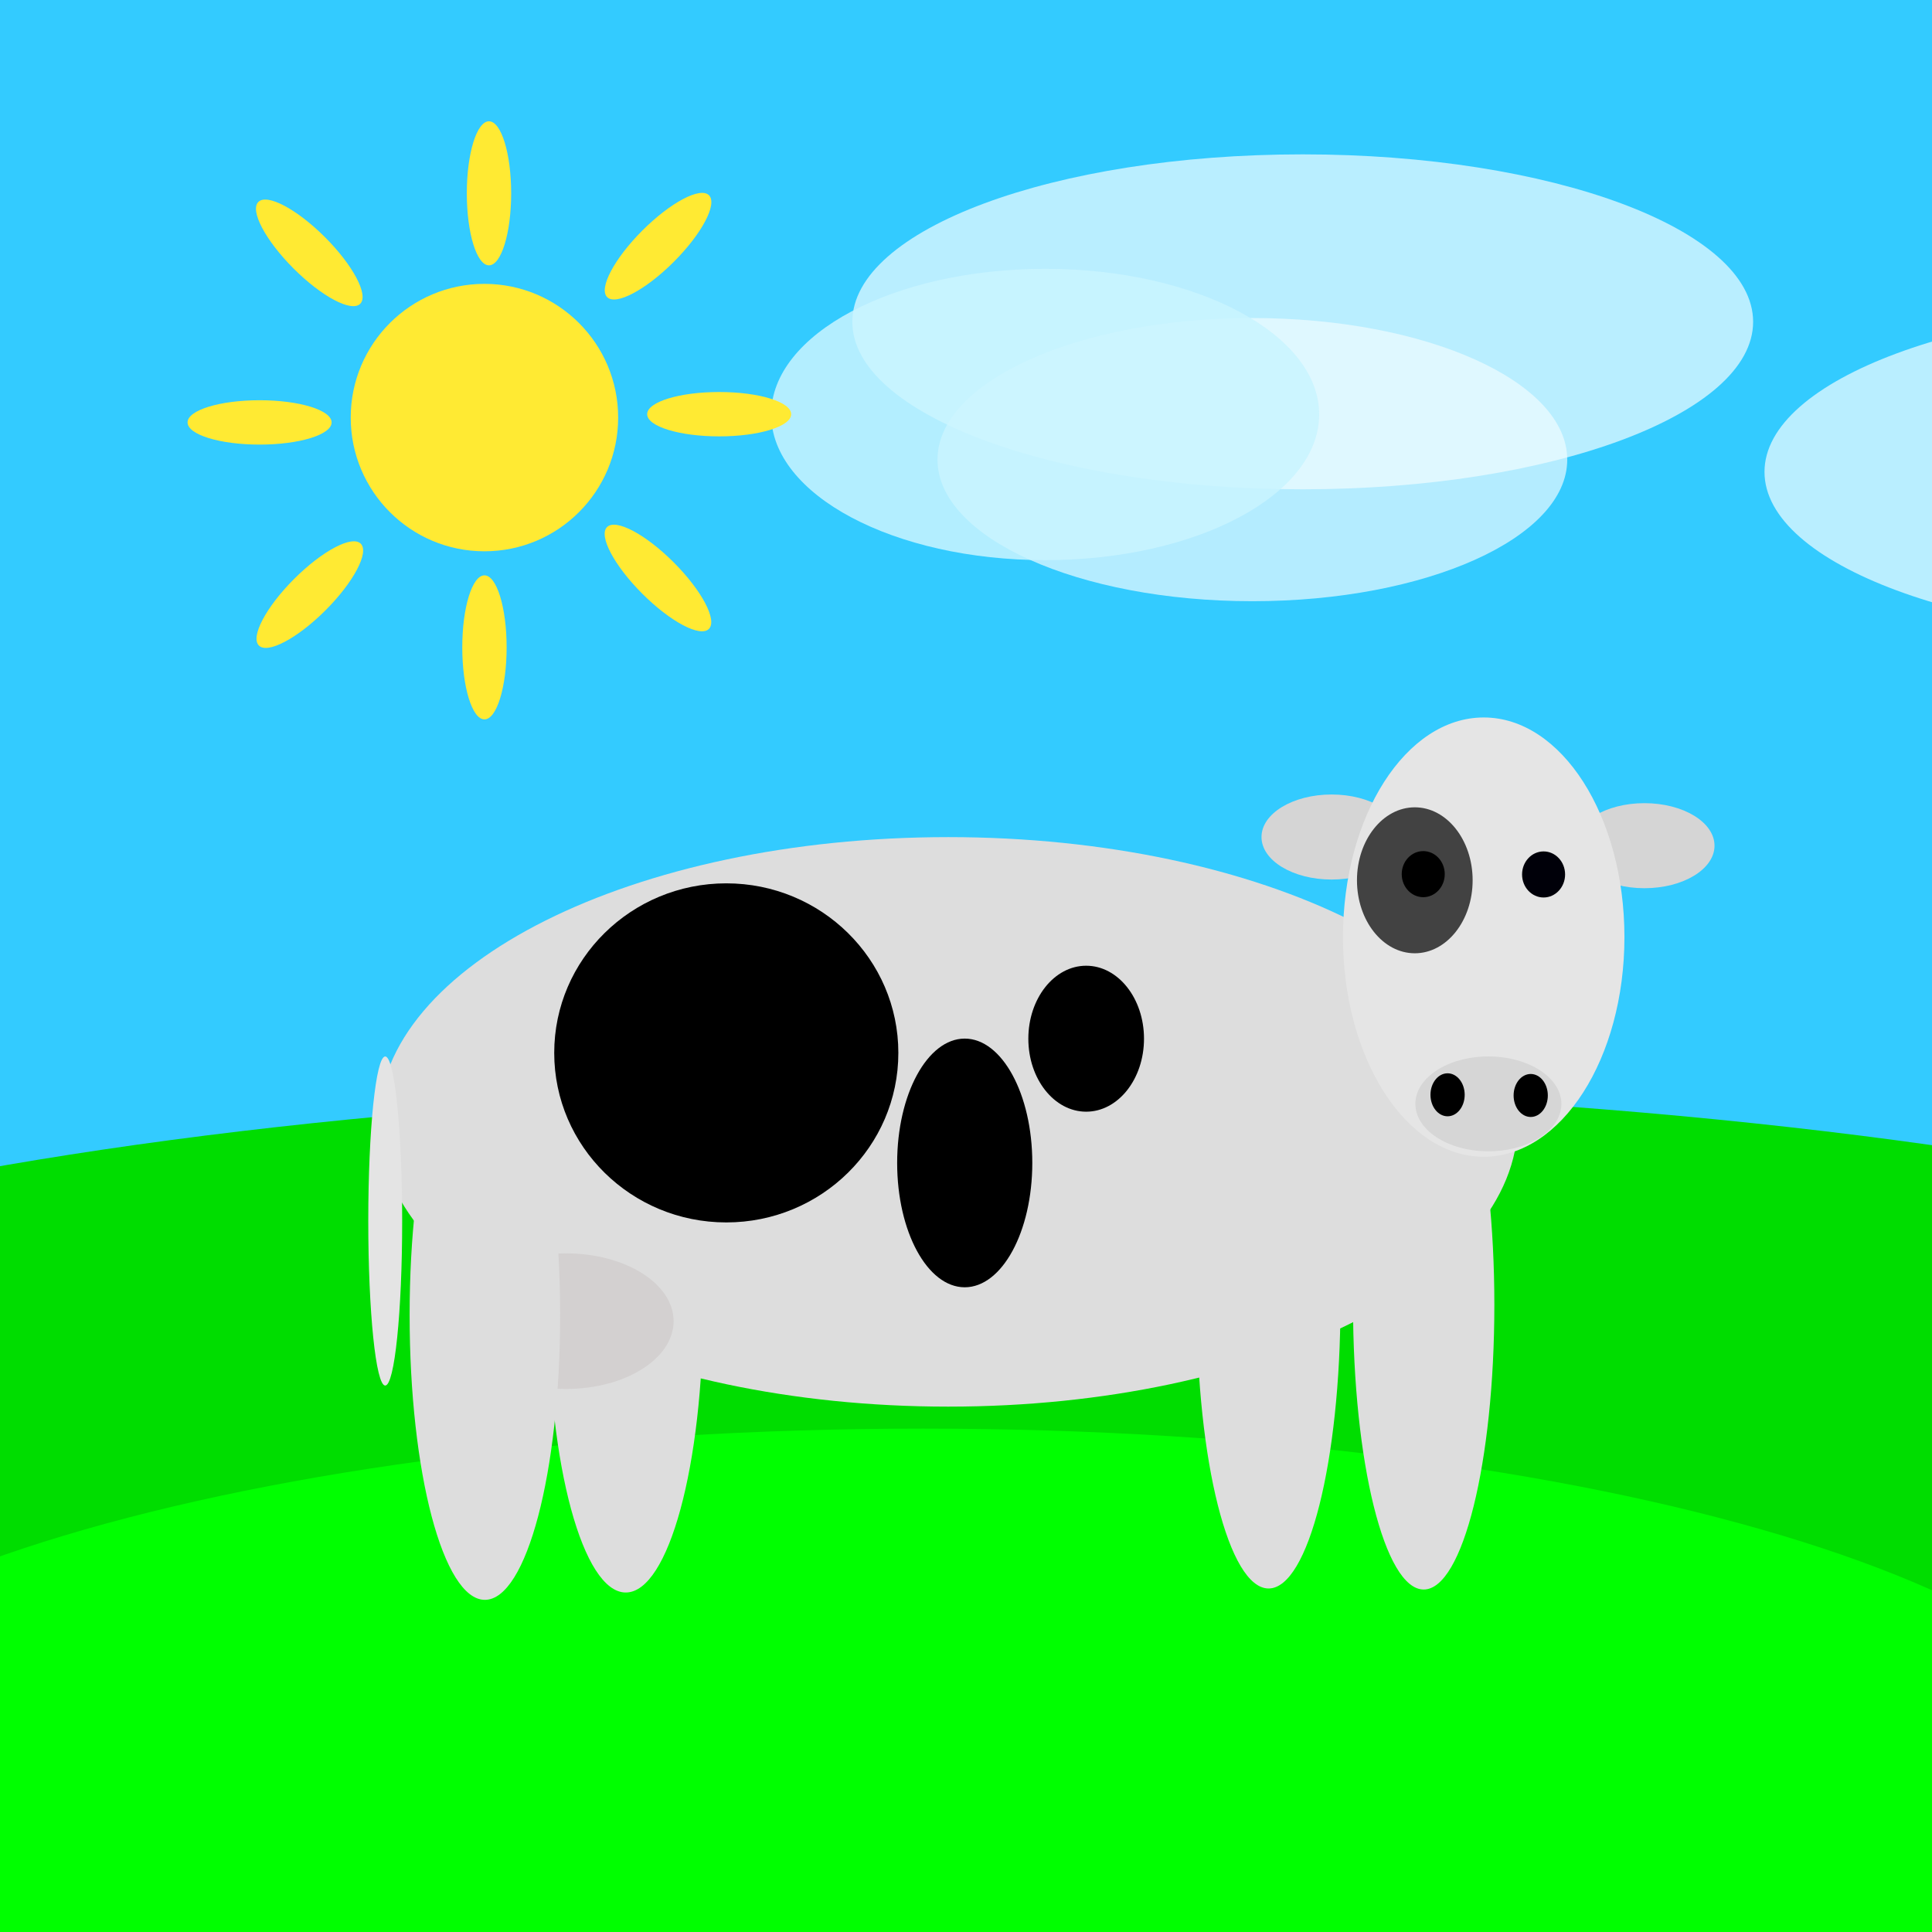
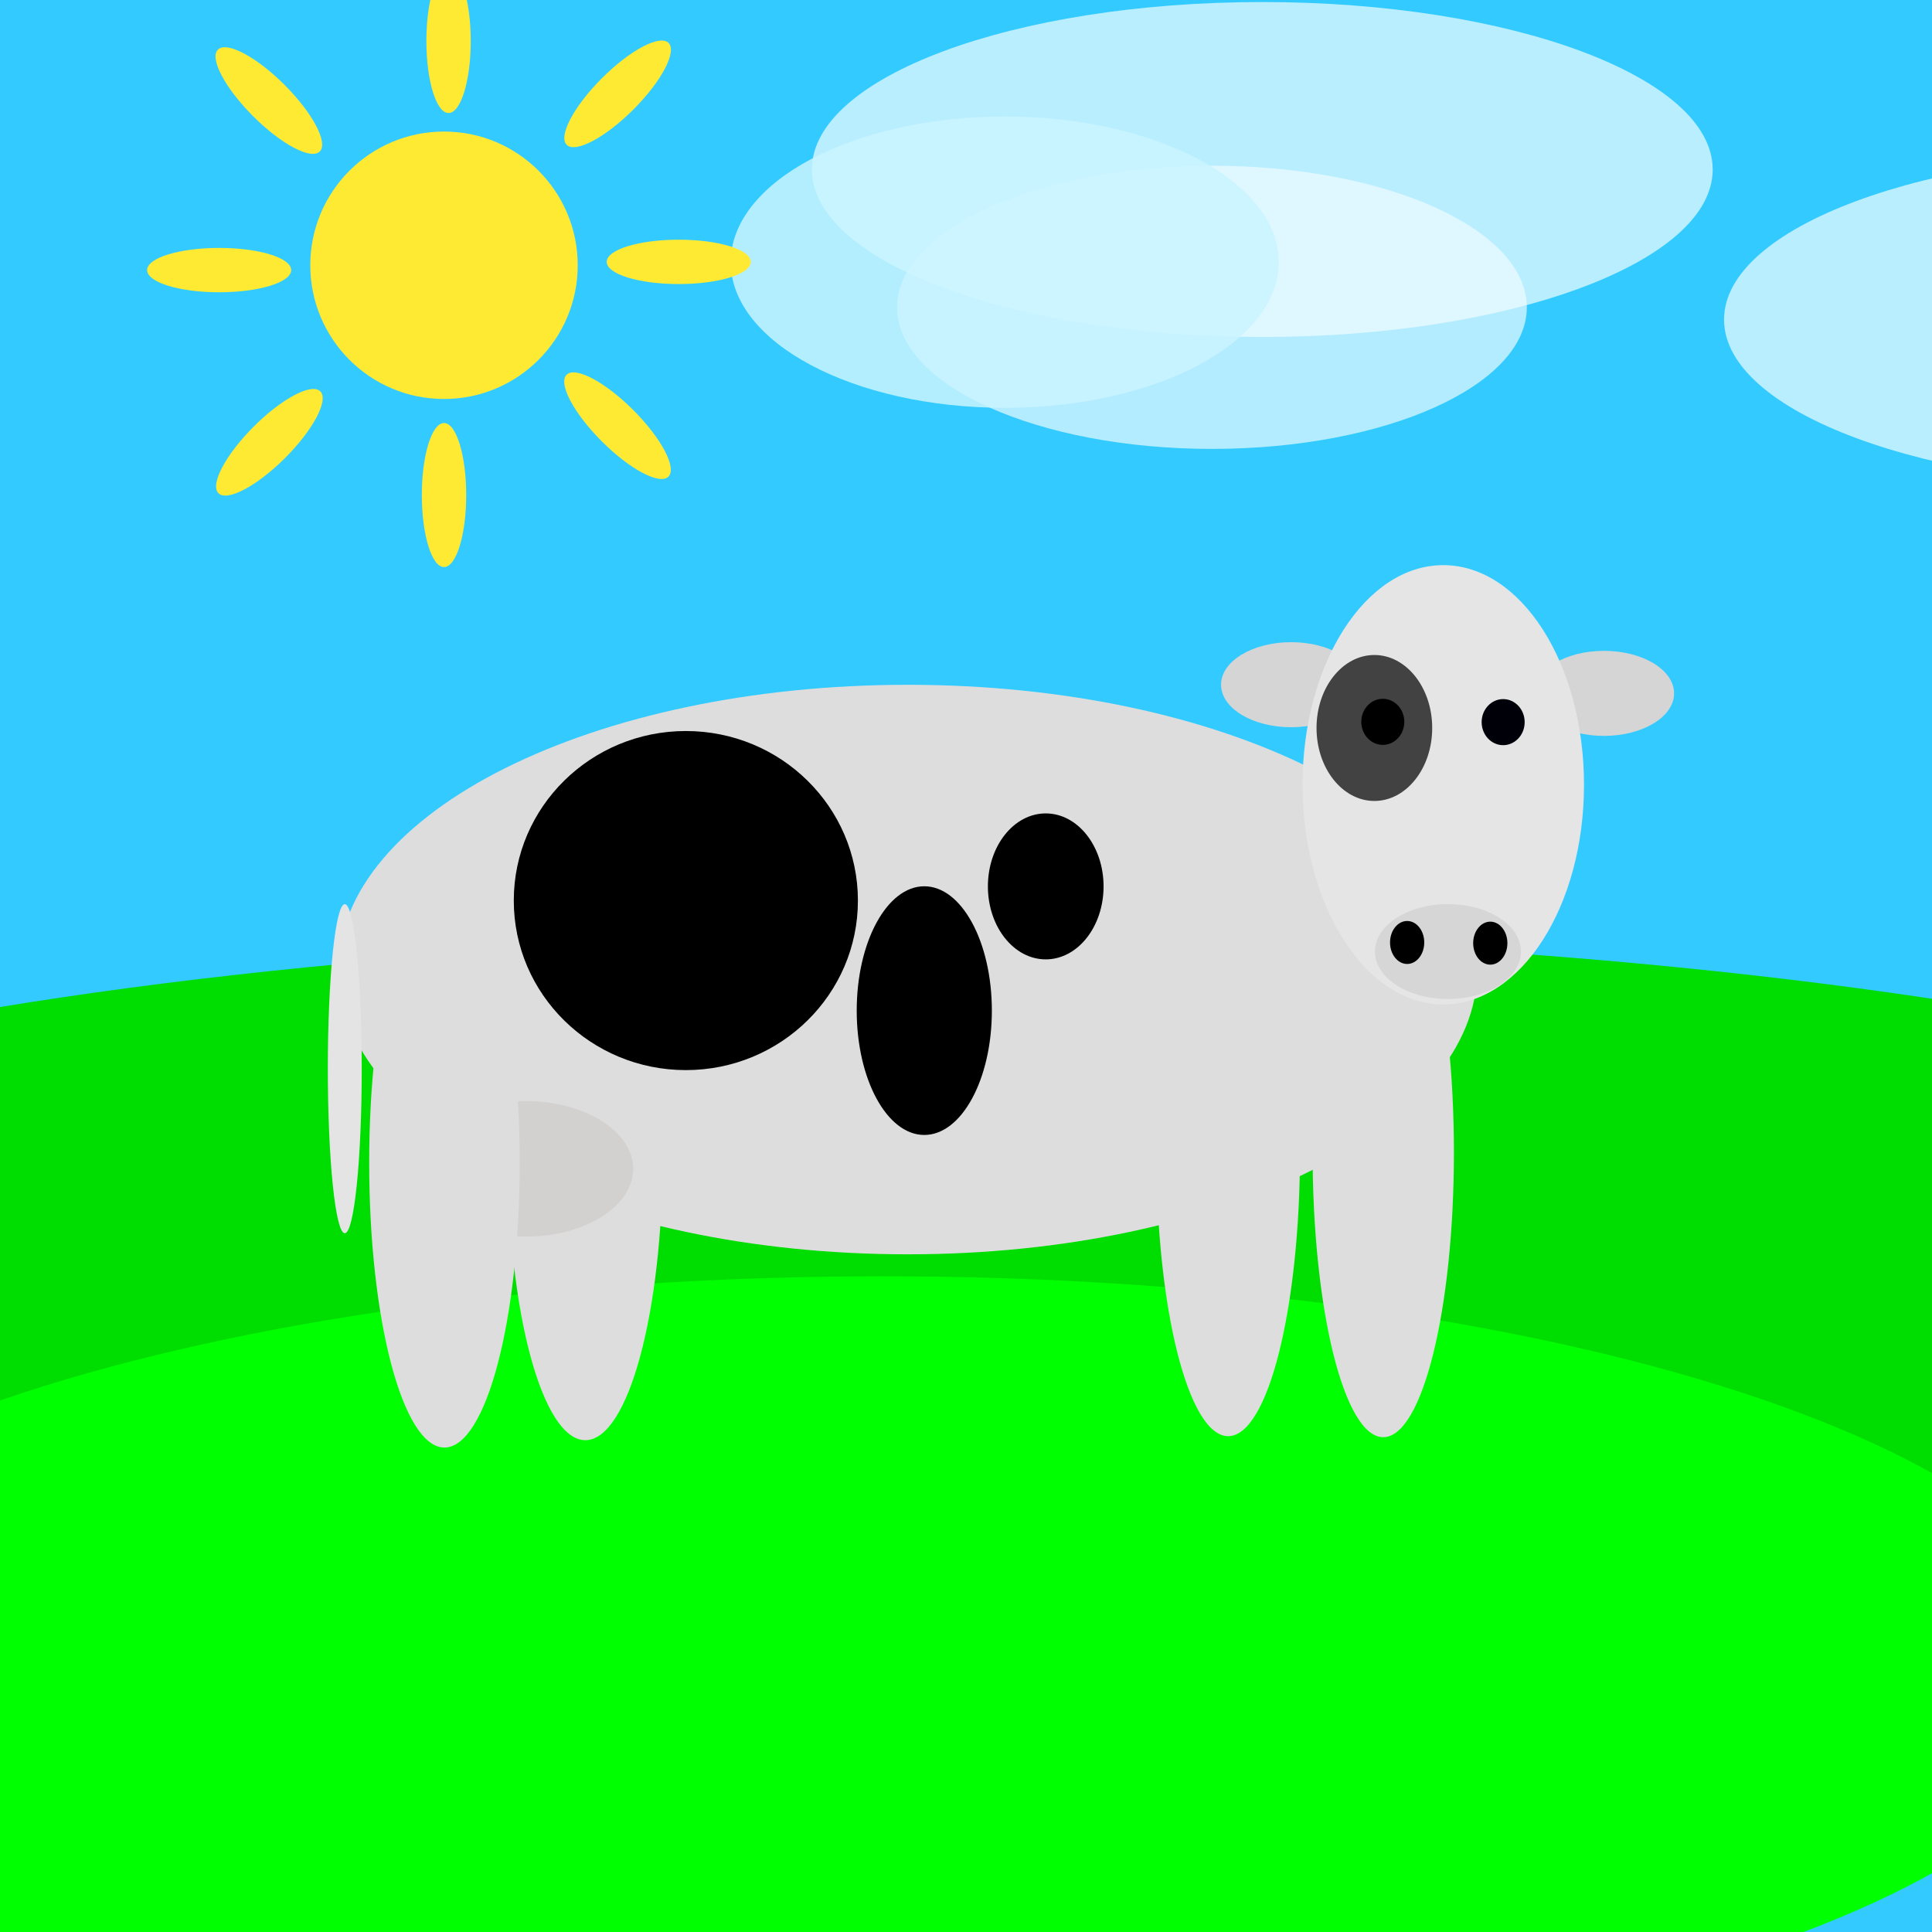
<svg xmlns="http://www.w3.org/2000/svg" width="200mm" height="200mm" viewBox="0 0 200 200" version="1.1" id="svg1">
  <defs id="defs1" />
  <g id="layer1">
-     <ellipse style="fill:#33cbff;fill-opacity:1;stroke-width:5.576" id="path4-4" cx="114.733" cy="90.593" rx="160.719" ry="156.992" />
-     <ellipse style="fill:#00dd00;fill-opacity:1;stroke-width:1.029" id="path3-8" cx="106.906" cy="150.343" rx="172.14" ry="37.791" />
-     <ellipse style="fill:#f1fcff;fill-opacity:1;stroke-width:0.998;opacity:0.707" id="path4-4-6" cx="134.858" cy="33.315" rx="46.625" ry="17.336" />
-     <ellipse style="opacity:0.707;fill:#f1fcff;fill-opacity:1;stroke-width:0.998" id="path4-4-6-7" cx="229.285" cy="48.852" rx="46.625" ry="17.336" />
-     <ellipse style="fill:#f1fcff;fill-opacity:1;stroke-width:0.767;opacity:0.681" id="path4-4-6-6" cx="129.646" cy="47.58" rx="32.594" ry="14.657" />
-     <ellipse style="opacity:0.852;fill:#c9f4ff;fill-opacity:1;stroke-width:0.726" id="path4-4-6-6-5" cx="108.197" cy="42.906" rx="28.364" ry="15.079" />
-     <ellipse style="fill:#00ff00;fill-opacity:1;stroke-width:0.88" id="path3" cx="95.564" cy="185.681" rx="125.753" ry="37.791" />
-     <ellipse style="fill:#dddddd;fill-opacity:1;stroke-width:0.388" id="path1-7-2" cx="64.781" cy="135.378" rx="8.01" ry="29.478" />
-     <ellipse style="fill:#dddddd;fill-opacity:1;stroke-width:1.054" id="path1" cx="98.165" cy="116.136" rx="58.956" ry="29.478" />
-     <ellipse style="fill:#d3d0d0;fill-opacity:1;stroke-width:0.223" id="path1-4" cx="58.602" cy="136.766" rx="11.129" ry="7.017" />
-     <ellipse style="fill:#dddddd;fill-opacity:1;stroke-width:0.383" id="path1-7" cx="50.195" cy="136.138" rx="7.791" ry="29.478" />
-     <ellipse style="fill:#e4e4e4;fill-opacity:1;stroke-width:0.138" id="path1-7-7" cx="39.878" cy="126.398" rx="1.755" ry="17.033" />
-     <ellipse style="fill:#dddddd;fill-opacity:1;stroke-width:0.374" id="path1-7-2-3" cx="131.326" cy="134.961" rx="7.436" ry="29.478" />
-     <ellipse style="fill:#dddddd;fill-opacity:1;stroke-width:0.371" id="path1-7-2-3-9" cx="147.38" cy="135.068" rx="7.315" ry="29.478" />
-     <ellipse style="fill:#000000;fill-opacity:1;stroke-width:0.447" id="path1-5" cx="75.185" cy="108.994" rx="17.812" ry="17.551" />
-     <ellipse style="fill:#000000;fill-opacity:1;stroke-width:0.24" id="path1-5-2" cx="99.868" cy="120.387" rx="6.995" ry="12.872" />
-     <ellipse style="fill:#000000;fill-opacity:1;stroke-width:0.17" id="path1-5-2-3" cx="112.44" cy="107.527" rx="5.987" ry="7.555" />
-     <ellipse style="fill:#d5d5d5;fill-opacity:1;stroke-width:0.327" id="path2-7" cx="137.846" cy="86.648" rx="7.256" ry="4.402" />
-     <ellipse style="fill:#d5d5d5;fill-opacity:1;stroke-width:0.327" id="path2-7-6" cx="170.23" cy="87.545" rx="7.256" ry="4.402" />
-     <ellipse style="fill:#e5e5e5;fill-opacity:1;stroke-width:1.054" id="path2" cx="153.593" cy="97.009" rx="14.568" ry="22.737" />
-     <ellipse style="fill:#000009;fill-opacity:1;stroke-width:0.133" id="path2-4-5" cx="159.791" cy="90.523" rx="2.227" ry="2.385" />
-     <ellipse style="fill:#d6d6d6;fill-opacity:1;stroke-width:0.353" id="path2-7-6-2" cx="154.076" cy="114.272" rx="7.558" ry="4.91" />
-     <ellipse style="fill:#000000;fill-opacity:1;stroke-width:0.115" id="path2-7-6-2-5" cx="149.853" cy="113.333" rx="1.771" ry="2.225" />
-     <ellipse style="fill:#000000;fill-opacity:1;stroke-width:0.115" id="path2-7-6-2-5-6" cx="158.459" cy="113.403" rx="1.771" ry="2.225" />
-     <ellipse style="fill:#424242;fill-opacity:1;stroke-width:0.17" id="path1-5-2-3-2" cx="146.46" cy="91.128" rx="5.987" ry="7.555" />
-     <ellipse style="fill:#000000;fill-opacity:1;stroke-width:0.133" id="path2-4" cx="147.333" cy="90.491" rx="2.227" ry="2.385" />
-     <circle style="fill:#ffea33;fill-opacity:1;stroke-width:0.486" id="path4" cx="50.149" cy="43.228" r="13.842" />
-     <ellipse style="fill:#ffea33;fill-opacity:1;stroke-width:0.145" id="path4-7" cx="50.62" cy="20.012" rx="2.296" ry="7.455" />
-     <ellipse style="fill:#ffea33;fill-opacity:1;stroke-width:0.145" id="path4-7-1" cx="50.15" cy="67.016" rx="2.296" ry="7.455" />
-     <ellipse style="fill:#ffea33;fill-opacity:1;stroke-width:0.145" id="path4-7-1-5" cx="-43.728" cy="26.873" rx="2.296" ry="7.455" transform="rotate(-90)" />
-     <ellipse style="fill:#ffea33;fill-opacity:1;stroke-width:0.145" id="path4-7-1-5-0" cx="-42.877" cy="74.45" rx="2.296" ry="7.455" transform="rotate(-90)" />
-     <ellipse style="fill:#ffea33;fill-opacity:1;stroke-width:0.145" id="path4-7-1-5-0-7" cx="4.13" cy="41.149" rx="2.296" ry="7.455" transform="rotate(-45)" />
-     <ellipse style="fill:#ffea33;fill-opacity:1;stroke-width:0.145" id="path4-7-1-5-0-7-9" cx="5.853" cy="90.472" rx="2.296" ry="7.455" transform="rotate(-45)" />
-     <ellipse style="fill:#ffea33;fill-opacity:1;stroke-width:0.145" id="path4-7-1-5-0-7-9-7" cx="-66.204" cy="-20.846" rx="2.296" ry="7.455" transform="rotate(-135)" />
-     <ellipse style="fill:#ffea33;fill-opacity:1;stroke-width:0.145" id="path4-7-1-5-0-7-9-7-6" cx="-66.191" cy="30.149" rx="2.296" ry="7.455" transform="rotate(-135)" />
+     <ellipse style="fill:#33cbff;fill-opacity:1;stroke-width:5.576" id="path4-4" cx="110.547" cy="74.825" rx="160.719" ry="156.992" />
+     <ellipse style="fill:#00dd00;fill-opacity:1;stroke-width:1.029" id="path3-8" cx="102.72" cy="134.575" rx="172.14" ry="37.791" />
+     <ellipse style="opacity:0.707;fill:#f1fcff;fill-opacity:1;stroke-width:0.998" id="path4-4-6" cx="130.672" cy="17.547" rx="46.625" ry="17.336" />
+     <ellipse style="opacity:0.707;fill:#f1fcff;fill-opacity:1;stroke-width:0.998" id="path4-4-6-7" cx="225.099" cy="33.084" rx="46.625" ry="17.336" />
+     <ellipse style="opacity:0.681;fill:#f1fcff;fill-opacity:1;stroke-width:0.767" id="path4-4-6-6" cx="125.46" cy="31.812" rx="32.594" ry="14.657" />
+     <ellipse style="opacity:0.852;fill:#c9f4ff;fill-opacity:1;stroke-width:0.726" id="path4-4-6-6-5" cx="104.012" cy="27.138" rx="28.364" ry="15.079" />
+     <ellipse style="fill:#00ff00;fill-opacity:1;stroke-width:0.917" id="path3" cx="91.379" cy="173.206" rx="125.753" ry="41.083" />
+     <ellipse style="fill:#dddddd;fill-opacity:1;stroke-width:0.388" id="path1-7-2" cx="60.595" cy="119.61" rx="8.01" ry="29.478" />
+     <ellipse style="fill:#dddddd;fill-opacity:1;stroke-width:1.054" id="path1" cx="93.979" cy="100.368" rx="58.956" ry="29.478" />
+     <ellipse style="fill:#d3d0d0;fill-opacity:1;stroke-width:0.223" id="path1-4" cx="54.416" cy="120.998" rx="11.129" ry="7.017" />
+     <ellipse style="fill:#dddddd;fill-opacity:1;stroke-width:0.383" id="path1-7" cx="46.009" cy="120.371" rx="7.791" ry="29.478" />
+     <ellipse style="fill:#e4e4e4;fill-opacity:1;stroke-width:0.138" id="path1-7-7" cx="35.692" cy="110.63" rx="1.755" ry="17.033" />
+     <ellipse style="fill:#dddddd;fill-opacity:1;stroke-width:0.374" id="path1-7-2-3" cx="127.141" cy="119.193" rx="7.436" ry="29.478" />
+     <ellipse style="fill:#dddddd;fill-opacity:1;stroke-width:0.371" id="path1-7-2-3-9" cx="143.194" cy="119.3" rx="7.315" ry="29.478" />
+     <ellipse style="fill:#000000;fill-opacity:1;stroke-width:0.447" id="path1-5" cx="70.999" cy="93.226" rx="17.812" ry="17.551" />
+     <ellipse style="fill:#000000;fill-opacity:1;stroke-width:0.24" id="path1-5-2" cx="95.682" cy="104.619" rx="6.995" ry="12.872" />
+     <ellipse style="fill:#000000;fill-opacity:1;stroke-width:0.17" id="path1-5-2-3" cx="108.254" cy="91.759" rx="5.987" ry="7.555" />
+     <ellipse style="fill:#d5d5d5;fill-opacity:1;stroke-width:0.327" id="path2-7" cx="133.66" cy="70.88" rx="7.256" ry="4.402" />
+     <ellipse style="fill:#d5d5d5;fill-opacity:1;stroke-width:0.327" id="path2-7-6" cx="166.045" cy="71.777" rx="7.256" ry="4.402" />
+     <ellipse style="fill:#e5e5e5;fill-opacity:1;stroke-width:1.054" id="path2" cx="149.407" cy="81.241" rx="14.568" ry="22.737" />
+     <ellipse style="fill:#000009;fill-opacity:1;stroke-width:0.133" id="path2-4-5" cx="155.606" cy="74.755" rx="2.227" ry="2.385" />
+     <ellipse style="fill:#d6d6d6;fill-opacity:1;stroke-width:0.353" id="path2-7-6-2" cx="149.89" cy="98.504" rx="7.558" ry="4.91" />
+     <ellipse style="fill:#000000;fill-opacity:1;stroke-width:0.115" id="path2-7-6-2-5" cx="145.667" cy="97.565" rx="1.771" ry="2.225" />
+     <ellipse style="fill:#000000;fill-opacity:1;stroke-width:0.115" id="path2-7-6-2-5-6" cx="154.274" cy="97.635" rx="1.771" ry="2.225" />
+     <ellipse style="fill:#424242;fill-opacity:1;stroke-width:0.17" id="path1-5-2-3-2" cx="142.274" cy="75.36" rx="5.987" ry="7.555" />
+     <ellipse style="fill:#000000;fill-opacity:1;stroke-width:0.133" id="path2-4" cx="143.147" cy="74.724" rx="2.227" ry="2.385" />
+     <circle style="fill:#ffea33;fill-opacity:1;stroke-width:0.486" id="path4" cx="45.963" cy="27.46" r="13.842" />
+     <ellipse style="fill:#ffea33;fill-opacity:1;stroke-width:0.145" id="path4-7" cx="46.435" cy="4.244" rx="2.296" ry="7.455" />
+     <ellipse style="fill:#ffea33;fill-opacity:1;stroke-width:0.145" id="path4-7-1" cx="45.965" cy="51.248" rx="2.296" ry="7.455" />
+     <ellipse style="fill:#ffea33;fill-opacity:1;stroke-width:0.145" id="path4-7-1-5" cx="-27.96" cy="22.688" rx="2.296" ry="7.455" transform="rotate(-90)" />
+     <ellipse style="fill:#ffea33;fill-opacity:1;stroke-width:0.145" id="path4-7-1-5-0" cx="-27.109" cy="70.264" rx="2.296" ry="7.455" transform="rotate(-90)" />
+     <ellipse style="fill:#ffea33;fill-opacity:1;stroke-width:0.145" id="path4-7-1-5-0-7" cx="12.319" cy="27.04" rx="2.296" ry="7.455" transform="rotate(-45)" />
+     <ellipse style="fill:#ffea33;fill-opacity:1;stroke-width:0.145" id="path4-7-1-5-0-7-9" cx="14.042" cy="76.363" rx="2.296" ry="7.455" transform="rotate(-45)" />
+     <ellipse style="fill:#ffea33;fill-opacity:1;stroke-width:0.145" id="path4-7-1-5-0-7-9-7" cx="-52.095" cy="-12.656" rx="2.296" ry="7.455" transform="rotate(-135)" />
+     <ellipse style="fill:#ffea33;fill-opacity:1;stroke-width:0.145" id="path4-7-1-5-0-7-9-7-6" cx="-52.082" cy="38.339" rx="2.296" ry="7.455" transform="rotate(-135)" />
  </g>
</svg>
